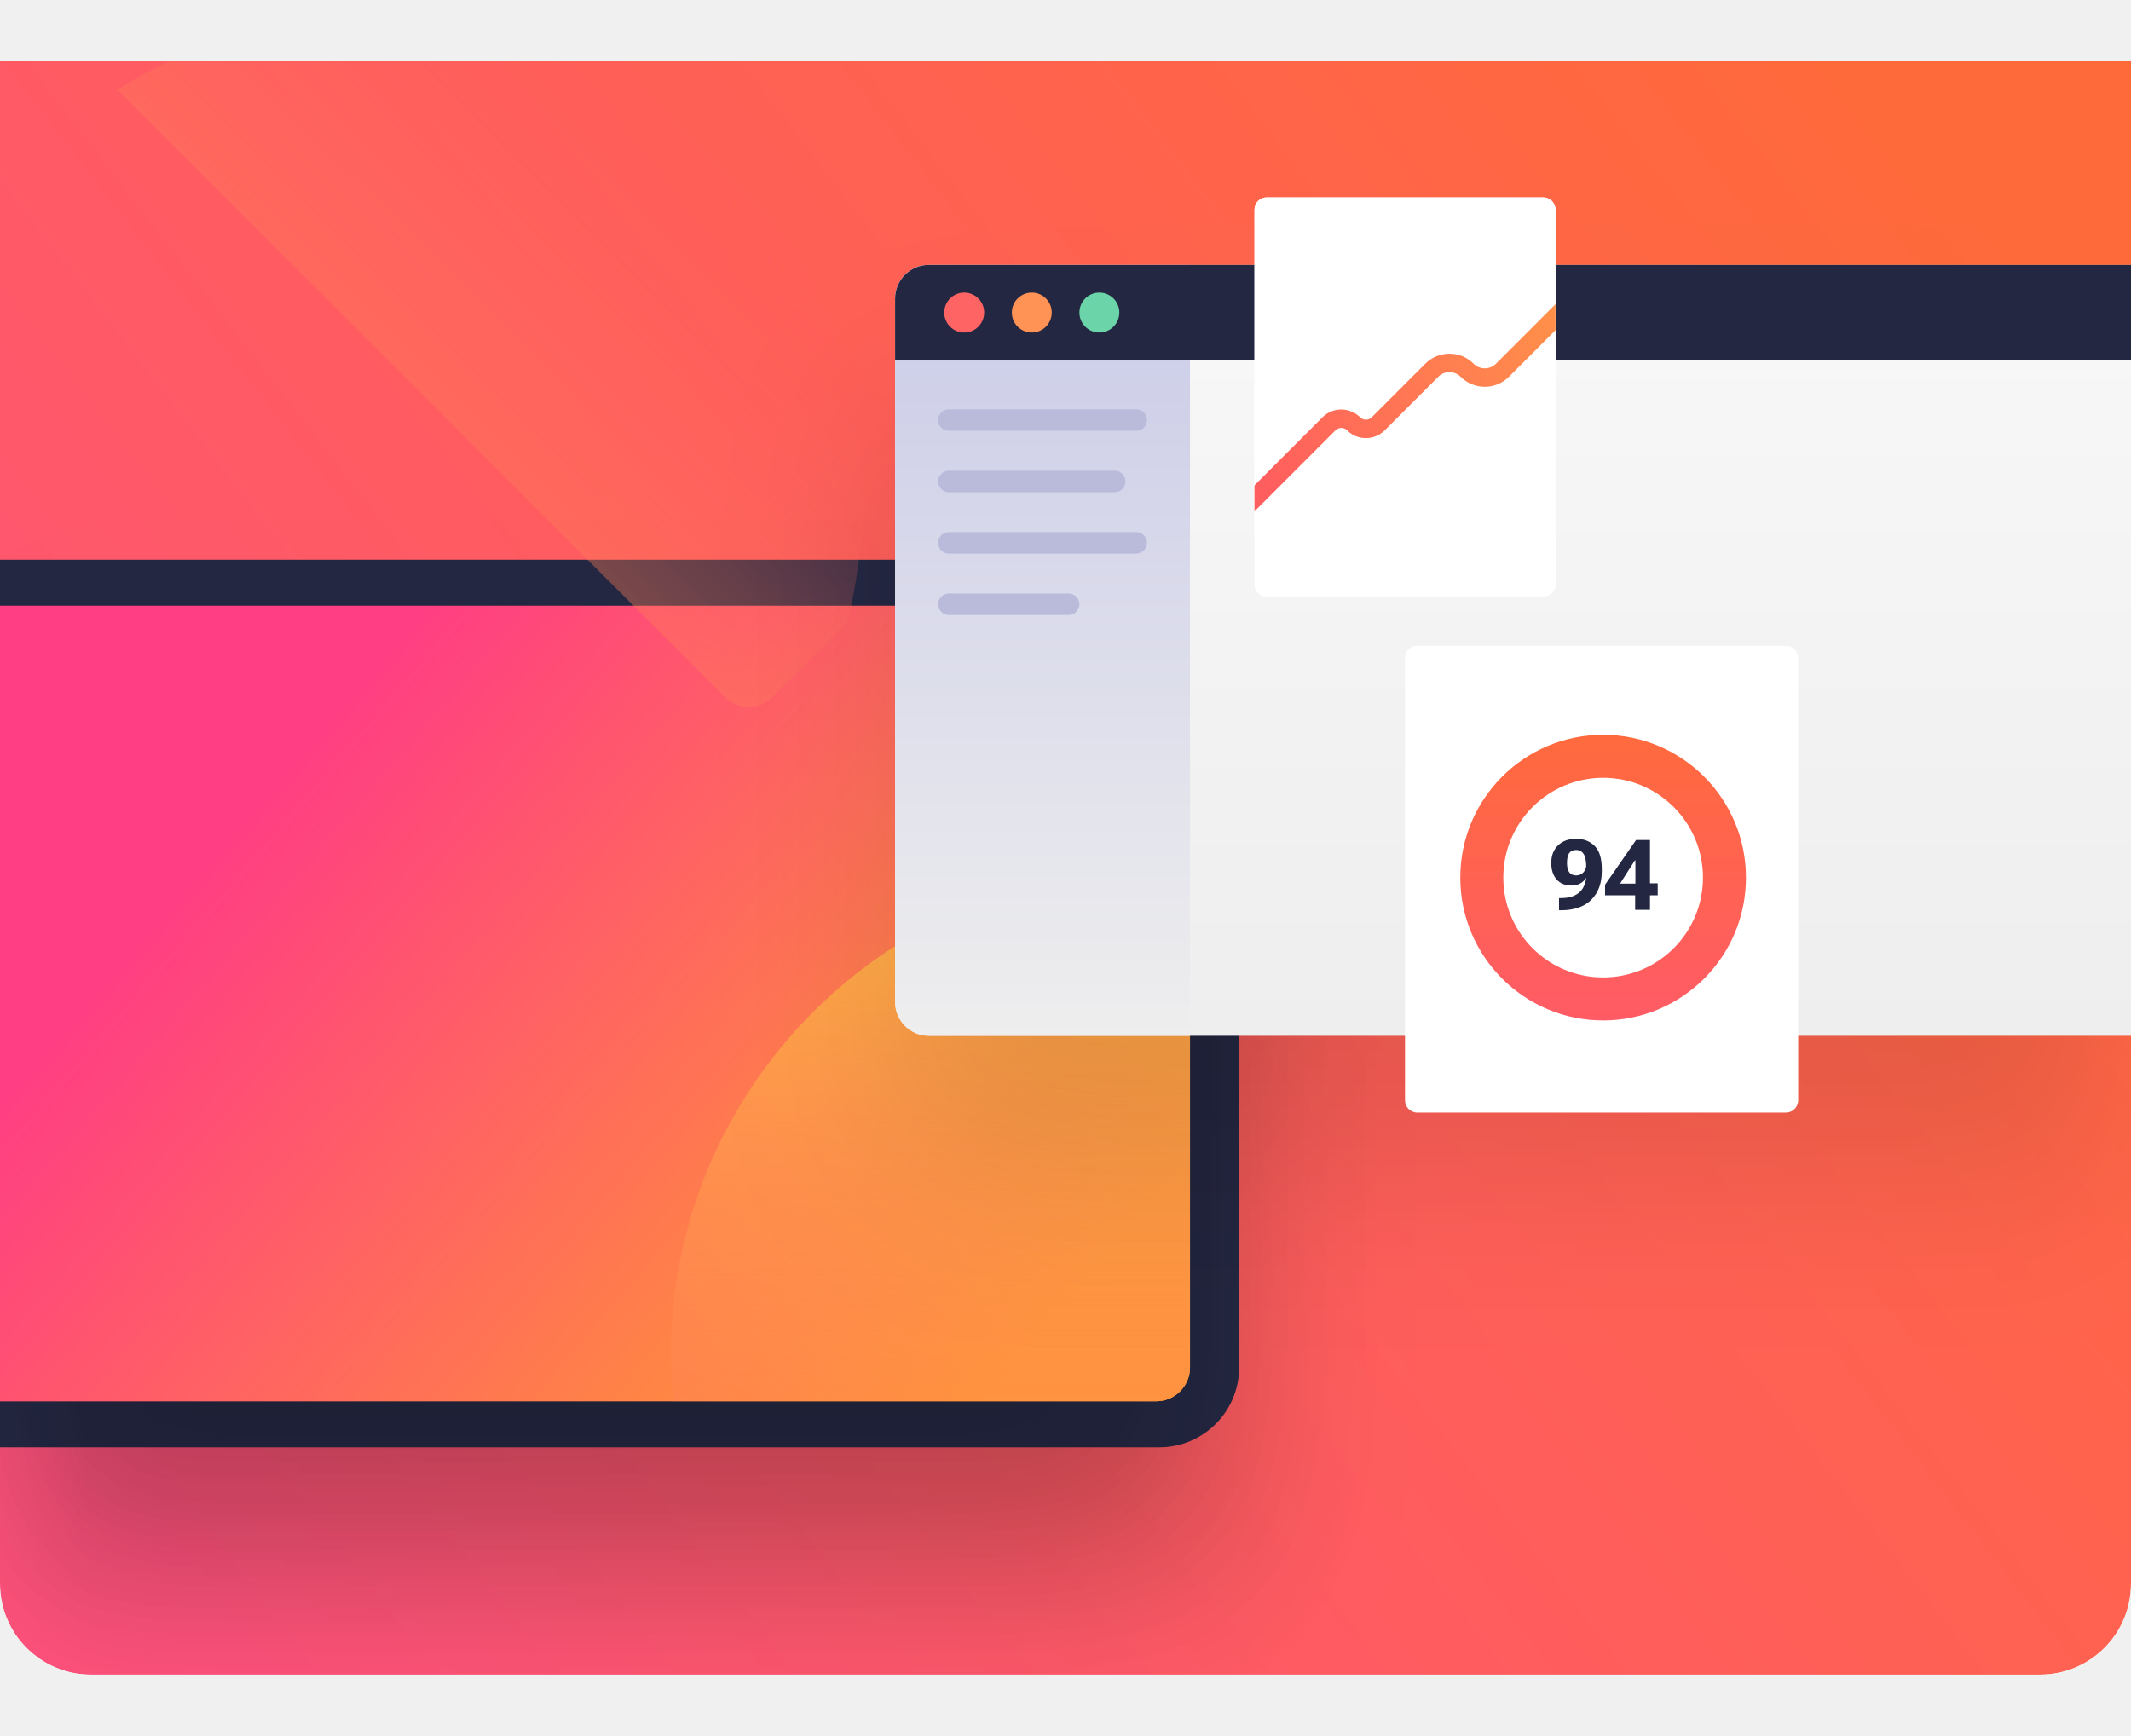
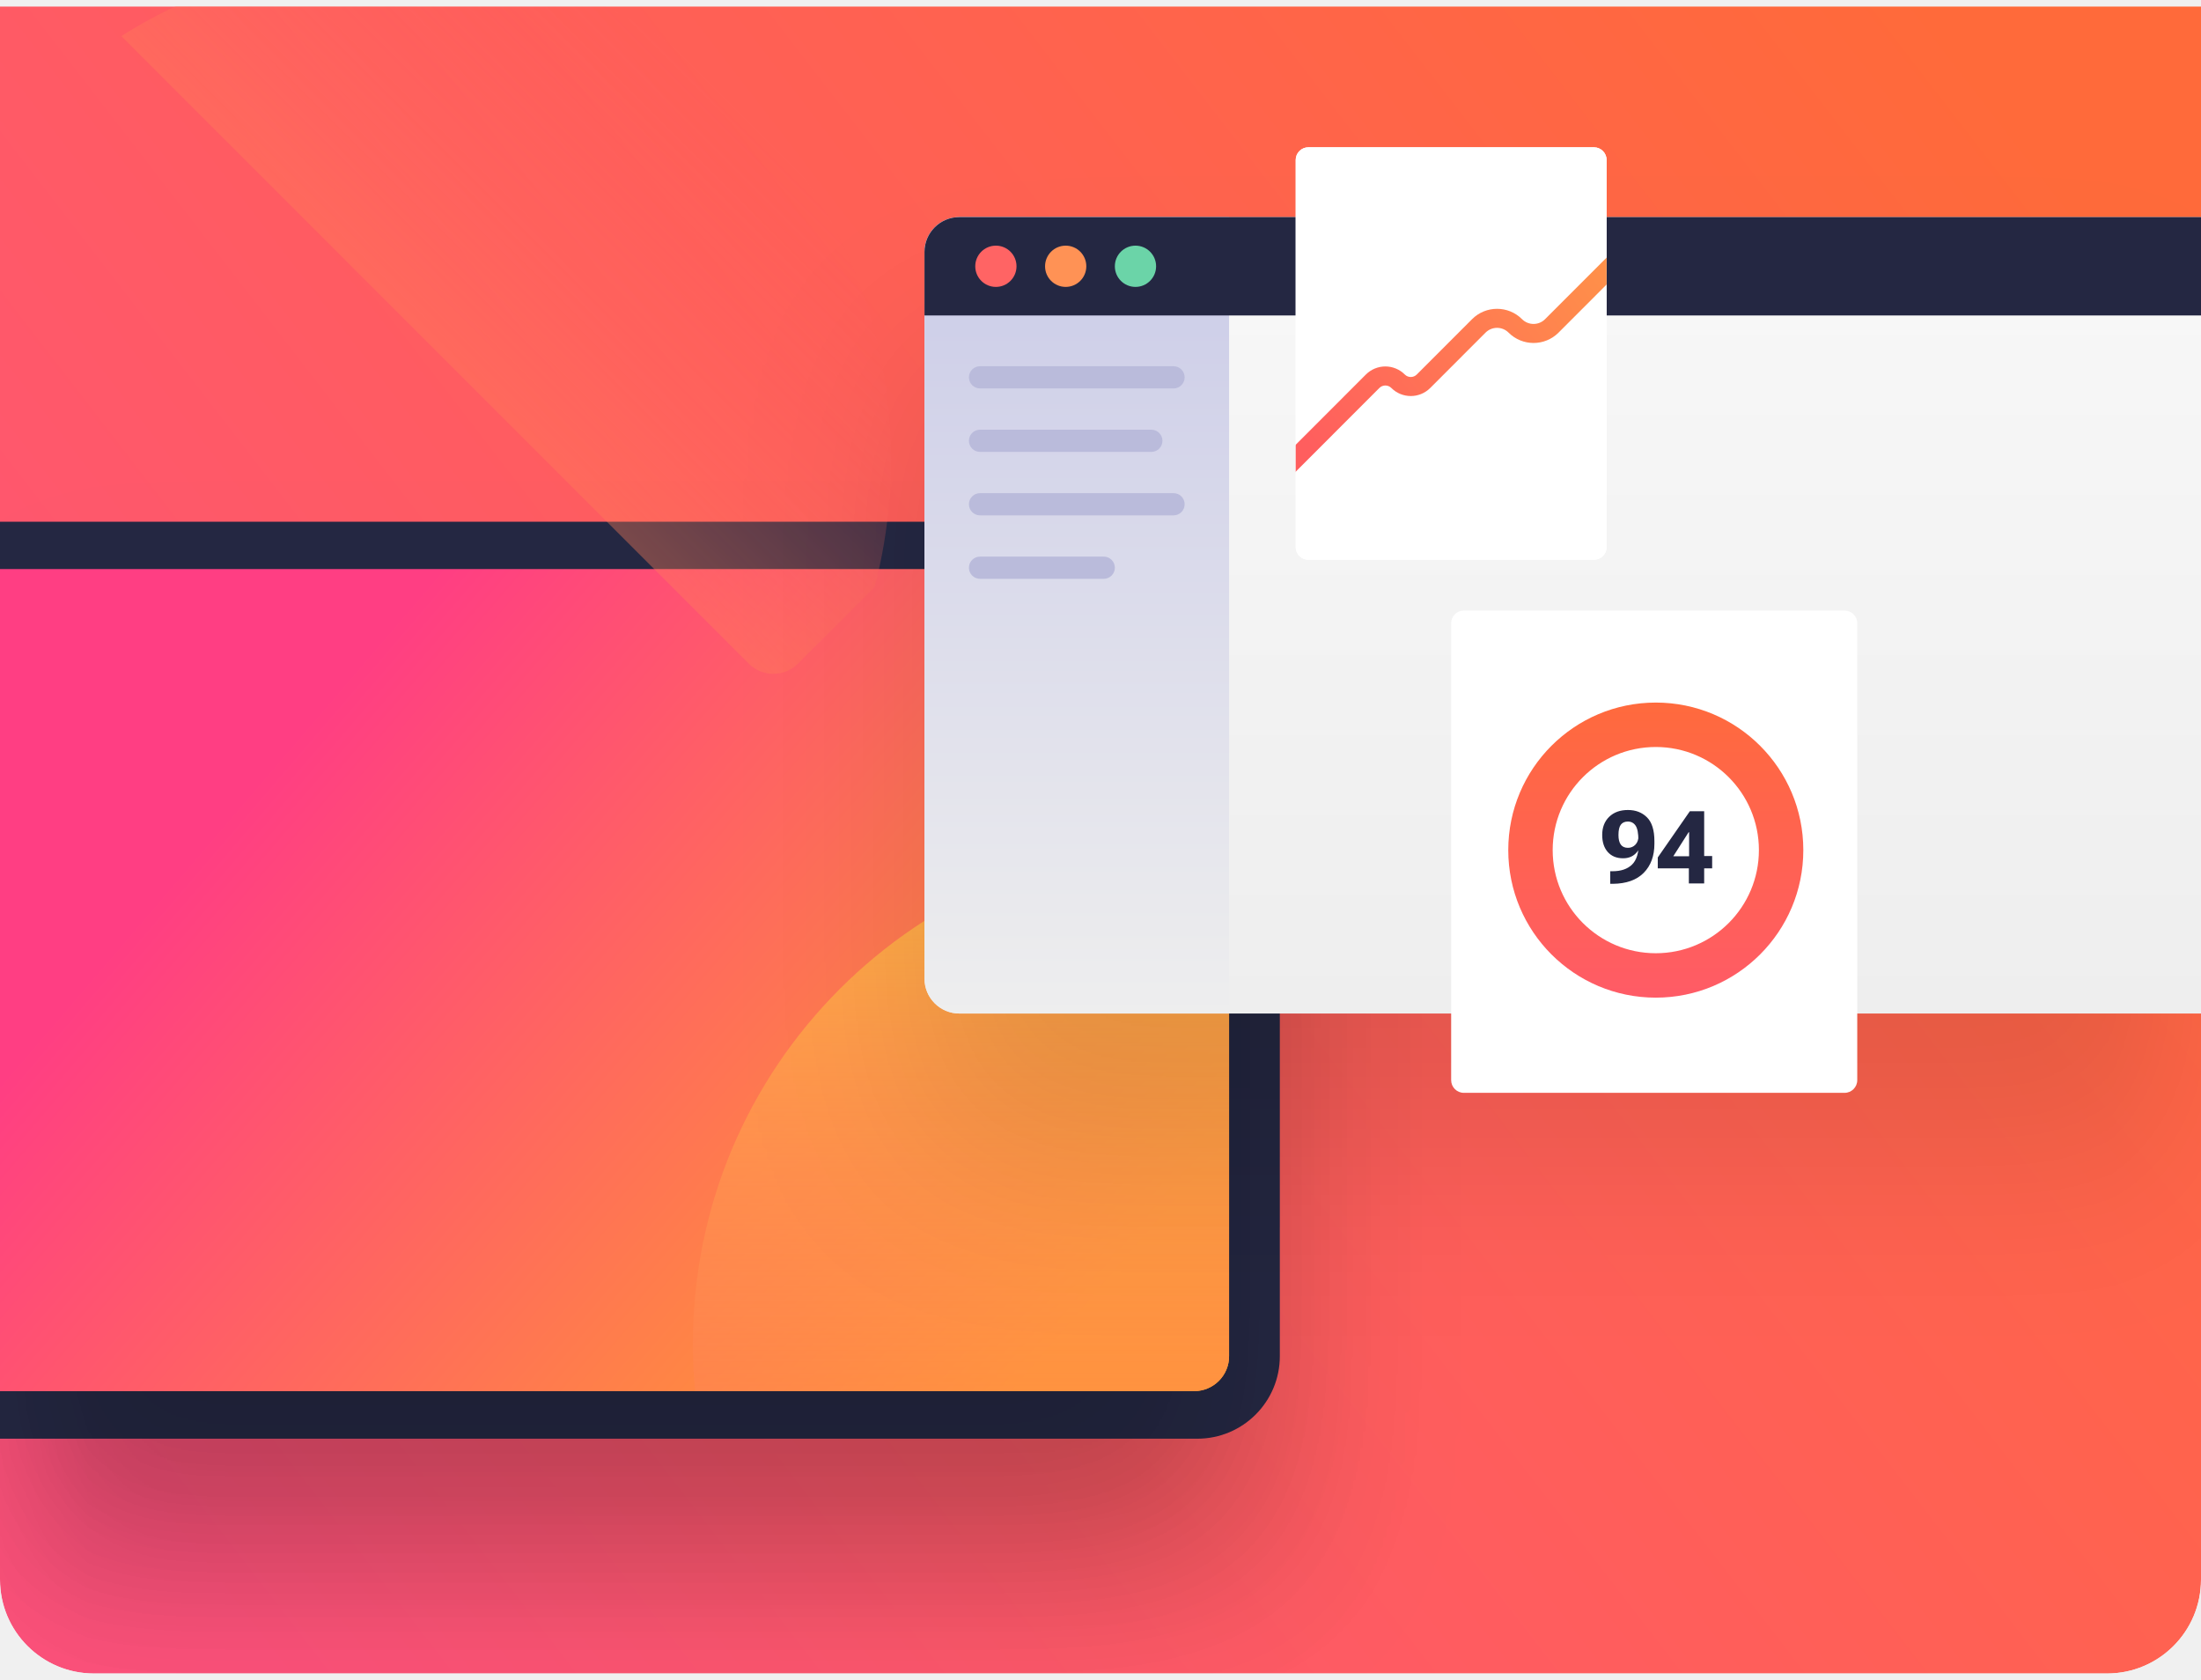
- <svg xmlns="http://www.w3.org/2000/svg" xmlns:xlink="http://www.w3.org/1999/xlink" width="356" height="290" viewBox="0 0 375 284">
+ <svg xmlns="http://www.w3.org/2000/svg" xmlns:xlink="http://www.w3.org/1999/xlink" width="380" height="290" viewBox="0 0 375 284">
  <defs>
    <linearGradient id="b" x1="100%" x2="0%" y1="21.322%" y2="78.678%">
      <stop offset="0%" stop-color="#FF6A3A" />
      <stop offset="100%" stop-color="#FF527B" />
    </linearGradient>
    <linearGradient id="h" x1="22.319%" x2="99.127%" y1="28.497%" y2="70.858%">
      <stop offset="0%" stop-color="#FF3E83" />
      <stop offset="100%" stop-color="#FF9F2E" />
    </linearGradient>
    <linearGradient id="k" x1="50%" x2="50%" y1="0%" y2="100%">
      <stop offset="0%" stop-color="#FFB443" />
      <stop offset="100%" stop-color="#FF5B64" stop-opacity="0" />
    </linearGradient>
    <linearGradient id="o" x1="50%" x2="50%" y1="0%" y2="100%">
      <stop offset="0%" stop-color="#F8F8F8" />
      <stop offset="100%" stop-color="#EEE" />
    </linearGradient>
    <linearGradient id="p" x1="50%" x2="50%" y1="0%" y2="100%">
      <stop offset="0%" stop-color="#CACBE8" />
      <stop offset="100%" stop-color="#EEE" />
      <stop offset="100%" stop-color="#CACBE8" />
    </linearGradient>
    <linearGradient id="r" x1="97.791%" x2="7.729%" y1="26.944%" y2="71.879%">
      <stop offset="0%" stop-color="#FF9049" />
      <stop offset="100%" stop-color="#FF5E5E" />
    </linearGradient>
    <linearGradient id="t" x1="50%" x2="50%" y1="0%" y2="100%">
      <stop offset="0%" stop-color="#FF6A3D" />
      <stop offset="100%" stop-color="#FF5B66" />
    </linearGradient>
    <path id="a" d="M0 0v268c0 8.837 7.163 16 16 16h343c8.837 0 16-7.163 16-16V0H0Z" />
    <path id="e" d="M0 14.054C0 6.292 6.292 0 14.054 0H220c7.762 0 14.054 6.292 14.054 14.054v128.108c0 7.762-6.292 14.054-14.054 14.054H14.054C6.292 156.216 0 149.924 0 142.162V14.054Z" />
    <path id="g" d="M0 5.946A5.946 5.946 0 0 1 5.946 0H210.81a5.946 5.946 0 0 1 5.946 5.946v128.108A5.946 5.946 0 0 1 210.81 140H5.946A5.946 5.946 0 0 1 0 134.054V5.946Z" />
    <path id="i" d="M0 5.946A5.946 5.946 0 0 1 5.946 0H210.81a5.946 5.946 0 0 1 5.946 5.946v128.108A5.946 5.946 0 0 1 210.81 140H5.946A5.946 5.946 0 0 1 0 134.054V5.946Z" />
    <path id="n" d="M0 5.946A5.946 5.946 0 0 1 5.946 0h222.162a5.946 5.946 0 0 1 5.946 5.946V129.73a5.946 5.946 0 0 1-5.946 5.946H5.946A5.946 5.946 0 0 1 0 129.73V5.946Z" />
    <path id="q" d="M0 2.162C0 .968.968 0 2.162 0h48.649c1.194 0 2.162.968 2.162 2.162v65.946a2.162 2.162 0 0 1-2.162 2.162H2.162A2.162 2.162 0 0 1 0 68.108V2.162Z" />
    <filter id="d" width="151.3%" height="176.8%" x="-25.6%" y="-23%" filterUnits="objectBoundingBox">
      <feOffset dy="24" in="SourceAlpha" result="shadowOffsetOuter1" />
      <feGaussianBlur in="shadowOffsetOuter1" result="shadowBlurOuter1" stdDeviation="16" />
      <feColorMatrix in="shadowBlurOuter1" values="0 0 0 0 0 0 0 0 0 0 0 0 0 0 0 0 0 0 0.1 0" />
    </filter>
    <filter id="f" width="155.4%" height="185.7%" x="-27.7%" y="-25.7%" filterUnits="objectBoundingBox">
      <feOffset dy="24" in="SourceAlpha" result="shadowOffsetOuter1" />
      <feGaussianBlur in="shadowOffsetOuter1" result="shadowBlurOuter1" stdDeviation="16" />
      <feColorMatrix in="shadowBlurOuter1" values="0 0 0 0 0 0 0 0 0 0 0 0 0 0 0 0 0 0 0.1 0" />
    </filter>
    <filter id="j" width="155.4%" height="185.7%" x="-27.7%" y="-25.7%" filterUnits="objectBoundingBox">
      <feOffset dy="24" in="SourceAlpha" result="shadowOffsetOuter1" />
      <feGaussianBlur in="shadowOffsetOuter1" result="shadowBlurOuter1" stdDeviation="16" />
      <feColorMatrix in="shadowBlurOuter1" values="0 0 0 0 0 0 0 0 0 0 0 0 0 0 0 0 0 0 0.1 0" />
    </filter>
    <filter id="m" width="151.3%" height="188.4%" x="-25.6%" y="-26.5%" filterUnits="objectBoundingBox">
      <feOffset dy="24" in="SourceAlpha" result="shadowOffsetOuter1" />
      <feGaussianBlur in="shadowOffsetOuter1" result="shadowBlurOuter1" stdDeviation="16" />
      <feColorMatrix in="shadowBlurOuter1" values="0 0 0 0 0 0 0 0 0 0 0 0 0 0 0 0 0 0 0.1 0" />
    </filter>
  </defs>
  <g fill="none" fill-rule="evenodd">
    <mask id="c" fill="#fff">
      <use xlink:href="#a" />
    </mask>
    <path d="M0 0v268c0 8.837 7.163 16 16 16h343c8.837 0 16-7.163 16-16V0H0Z" />
    <path fill="url(#b)" fill-rule="nonzero" d="M0 0v268c0 8.837 7.163 16 16 16h343c8.837 0 16-7.163 16-16V0H0Z" mask="url(#c)" />
    <g mask="url(#c)">
      <g fill-rule="nonzero" transform="translate(-16 87.784)">
        <use xlink:href="#e" fill="#000" filter="url(#d)" />
        <use xlink:href="#e" fill="#242742" />
      </g>
      <g transform="translate(-7.351 95.892)">
        <g fill-rule="nonzero">
          <use xlink:href="#g" fill="#000" filter="url(#f)" />
          <use xlink:href="#g" fill="url(#h)" />
        </g>
        <mask id="l" fill="#fff">
          <use xlink:href="#i" />
        </mask>
        <g fill-rule="nonzero">
          <use xlink:href="#i" fill="#000" filter="url(#j)" />
          <use xlink:href="#i" fill="url(#h)" />
        </g>
        <circle cx="210.81" cy="131.892" r="85.405" fill="url(#k)" fill-rule="nonzero" mask="url(#l)" />
        <circle cx="73.754" cy="-18.678" r="85.405" fill="url(#k)" fill-rule="nonzero" mask="url(#l)" transform="rotate(-135 73.754 -18.678)" />
      </g>
      <g fill-rule="nonzero" transform="translate(157.513 35.892)">
        <use xlink:href="#n" fill="#000" filter="url(#m)" />
        <use xlink:href="#n" fill="url(#o)" />
        <path fill="url(#p)" d="M0 5.946A5.946 5.946 0 0 1 5.946 0h45.946v135.676H5.946A5.946 5.946 0 0 1 0 129.73V5.946Z" />
        <path fill="#BABBDB" d="M7.568 27.297c0-1.045.847-1.892 1.891-1.892h32.973a1.892 1.892 0 0 1 0 3.784H9.46a1.892 1.892 0 0 1-1.891-1.892Zm0 10.811c0-1.045.847-1.892 1.891-1.892h29.19a1.892 1.892 0 0 1 0 3.784H9.459a1.892 1.892 0 0 1-1.891-1.892Zm0 10.81c0-1.044.847-1.891 1.891-1.891h32.973a1.892 1.892 0 0 1 0 3.784H9.46a1.892 1.892 0 0 1-1.891-1.892Zm0 10.812c0-1.045.847-1.892 1.891-1.892h21.082a1.892 1.892 0 0 1 0 3.784H9.459a1.892 1.892 0 0 1-1.891-1.892Z" />
        <path fill="#242742" d="M0 5.946A5.946 5.946 0 0 1 5.946 0h222.162a5.946 5.946 0 0 1 5.946 5.946v10.81H0V5.947Z" />
        <g transform="translate(8.649 4.865)">
          <circle cx="3.514" cy="3.514" r="3.514" fill="#FF6464" />
          <circle cx="15.406" cy="3.514" r="3.514" fill="#FF9255" />
          <circle cx="27.297" cy="3.514" r="3.514" fill="#6BD4A8" />
        </g>
      </g>
      <g transform="translate(220.757 24)">
        <path fill="#FFF" fill-rule="nonzero" d="M0 2.162C0 .968.968 0 2.162 0h48.649c1.194 0 2.162.968 2.162 2.162v65.946a2.162 2.162 0 0 1-2.162 2.162H2.162A2.162 2.162 0 0 1 0 68.108V2.162Z" />
        <mask id="s" fill="#fff">
          <use xlink:href="#q" />
        </mask>
        <use xlink:href="#q" fill="#FFF" fill-rule="nonzero" />
        <path fill="url(#r)" fill-rule="nonzero" d="M58.444 15.61c.633.633.634 1.66 0 2.293l-13.662 13.67a6.018 6.018 0 0 1-8.512 0 2.774 2.774 0 0 0-3.925 0l-9.422 9.429a4.685 4.685 0 0 1-6.628 0 1.442 1.442 0 0 0-2.04 0L-3.178 58.444A1.622 1.622 0 1 1-5.47 56.15L11.96 38.709a4.685 4.685 0 0 1 6.629 0 1.442 1.442 0 0 0 2.04 0l9.422-9.428a6.018 6.018 0 0 1 8.513 0 2.774 2.774 0 0 0 3.924 0l13.663-13.67a1.622 1.622 0 0 1 2.293-.001Z" mask="url(#s)" />
        <path fill="#FFF" fill-rule="nonzero" d="M26.487 81.081c0-1.194.968-2.162 2.162-2.162h64.865c1.194 0 2.162.968 2.162 2.162v77.838a2.162 2.162 0 0 1-2.162 2.162H28.649a2.162 2.162 0 0 1-2.162-2.162V81.081Z" />
        <path fill="url(#t)" d="M25.135 42.703c9.702 0 17.568-7.866 17.568-17.568 0-9.702-7.866-17.567-17.568-17.567-9.702 0-17.567 7.865-17.567 17.567s7.865 17.568 17.567 17.568Zm0 7.567c13.882 0 25.135-11.253 25.135-25.135C50.27 11.253 39.017 0 25.135 0 11.253 0 0 11.253 0 25.135 0 39.017 11.253 50.27 25.135 50.27Z" transform="translate(36.217 94.595)" />
        <path fill="#242742" fill-rule="nonzero" d="M52.222 117.145c0 1.228.318 2.2.954 2.914.637.71 1.504 1.064 2.602 1.064 1.019 0 1.816-.363 2.39-1.09.58-.726.87-1.632.87-2.719h-.634c0 .62-.171 1.112-.515 1.478a1.688 1.688 0 0 1-1.284.55c-.546 0-.951-.184-1.216-.55-.264-.371-.397-.915-.397-1.63 0-.816.133-1.402.397-1.757.27-.36.67-.54 1.2-.54.568 0 1.01.234 1.326.7.315.468.473 1.304.473 2.51l.076.337c0 1.785-.392 3.052-1.174 3.8-.783.75-1.89 1.121-3.32 1.116h-.38v2.145h.44c2.297-.023 4.05-.645 5.261-1.867 1.216-1.227 1.825-2.88 1.825-4.957v-.44c0-1.869-.42-3.22-1.259-4.054-.839-.839-1.923-1.258-3.252-1.258-1.334 0-2.398.386-3.192 1.157s-1.191 1.802-1.191 3.091Zm14.764 8.26h2.61v-12.297h-2.442l-5.464 7.872v1.858h9.265v-2.103h-2.669l-.439.042h-3.514l2.61-4.088h.085v5.186l-.042.296v3.234Z" />
      </g>
    </g>
  </g>
</svg>
